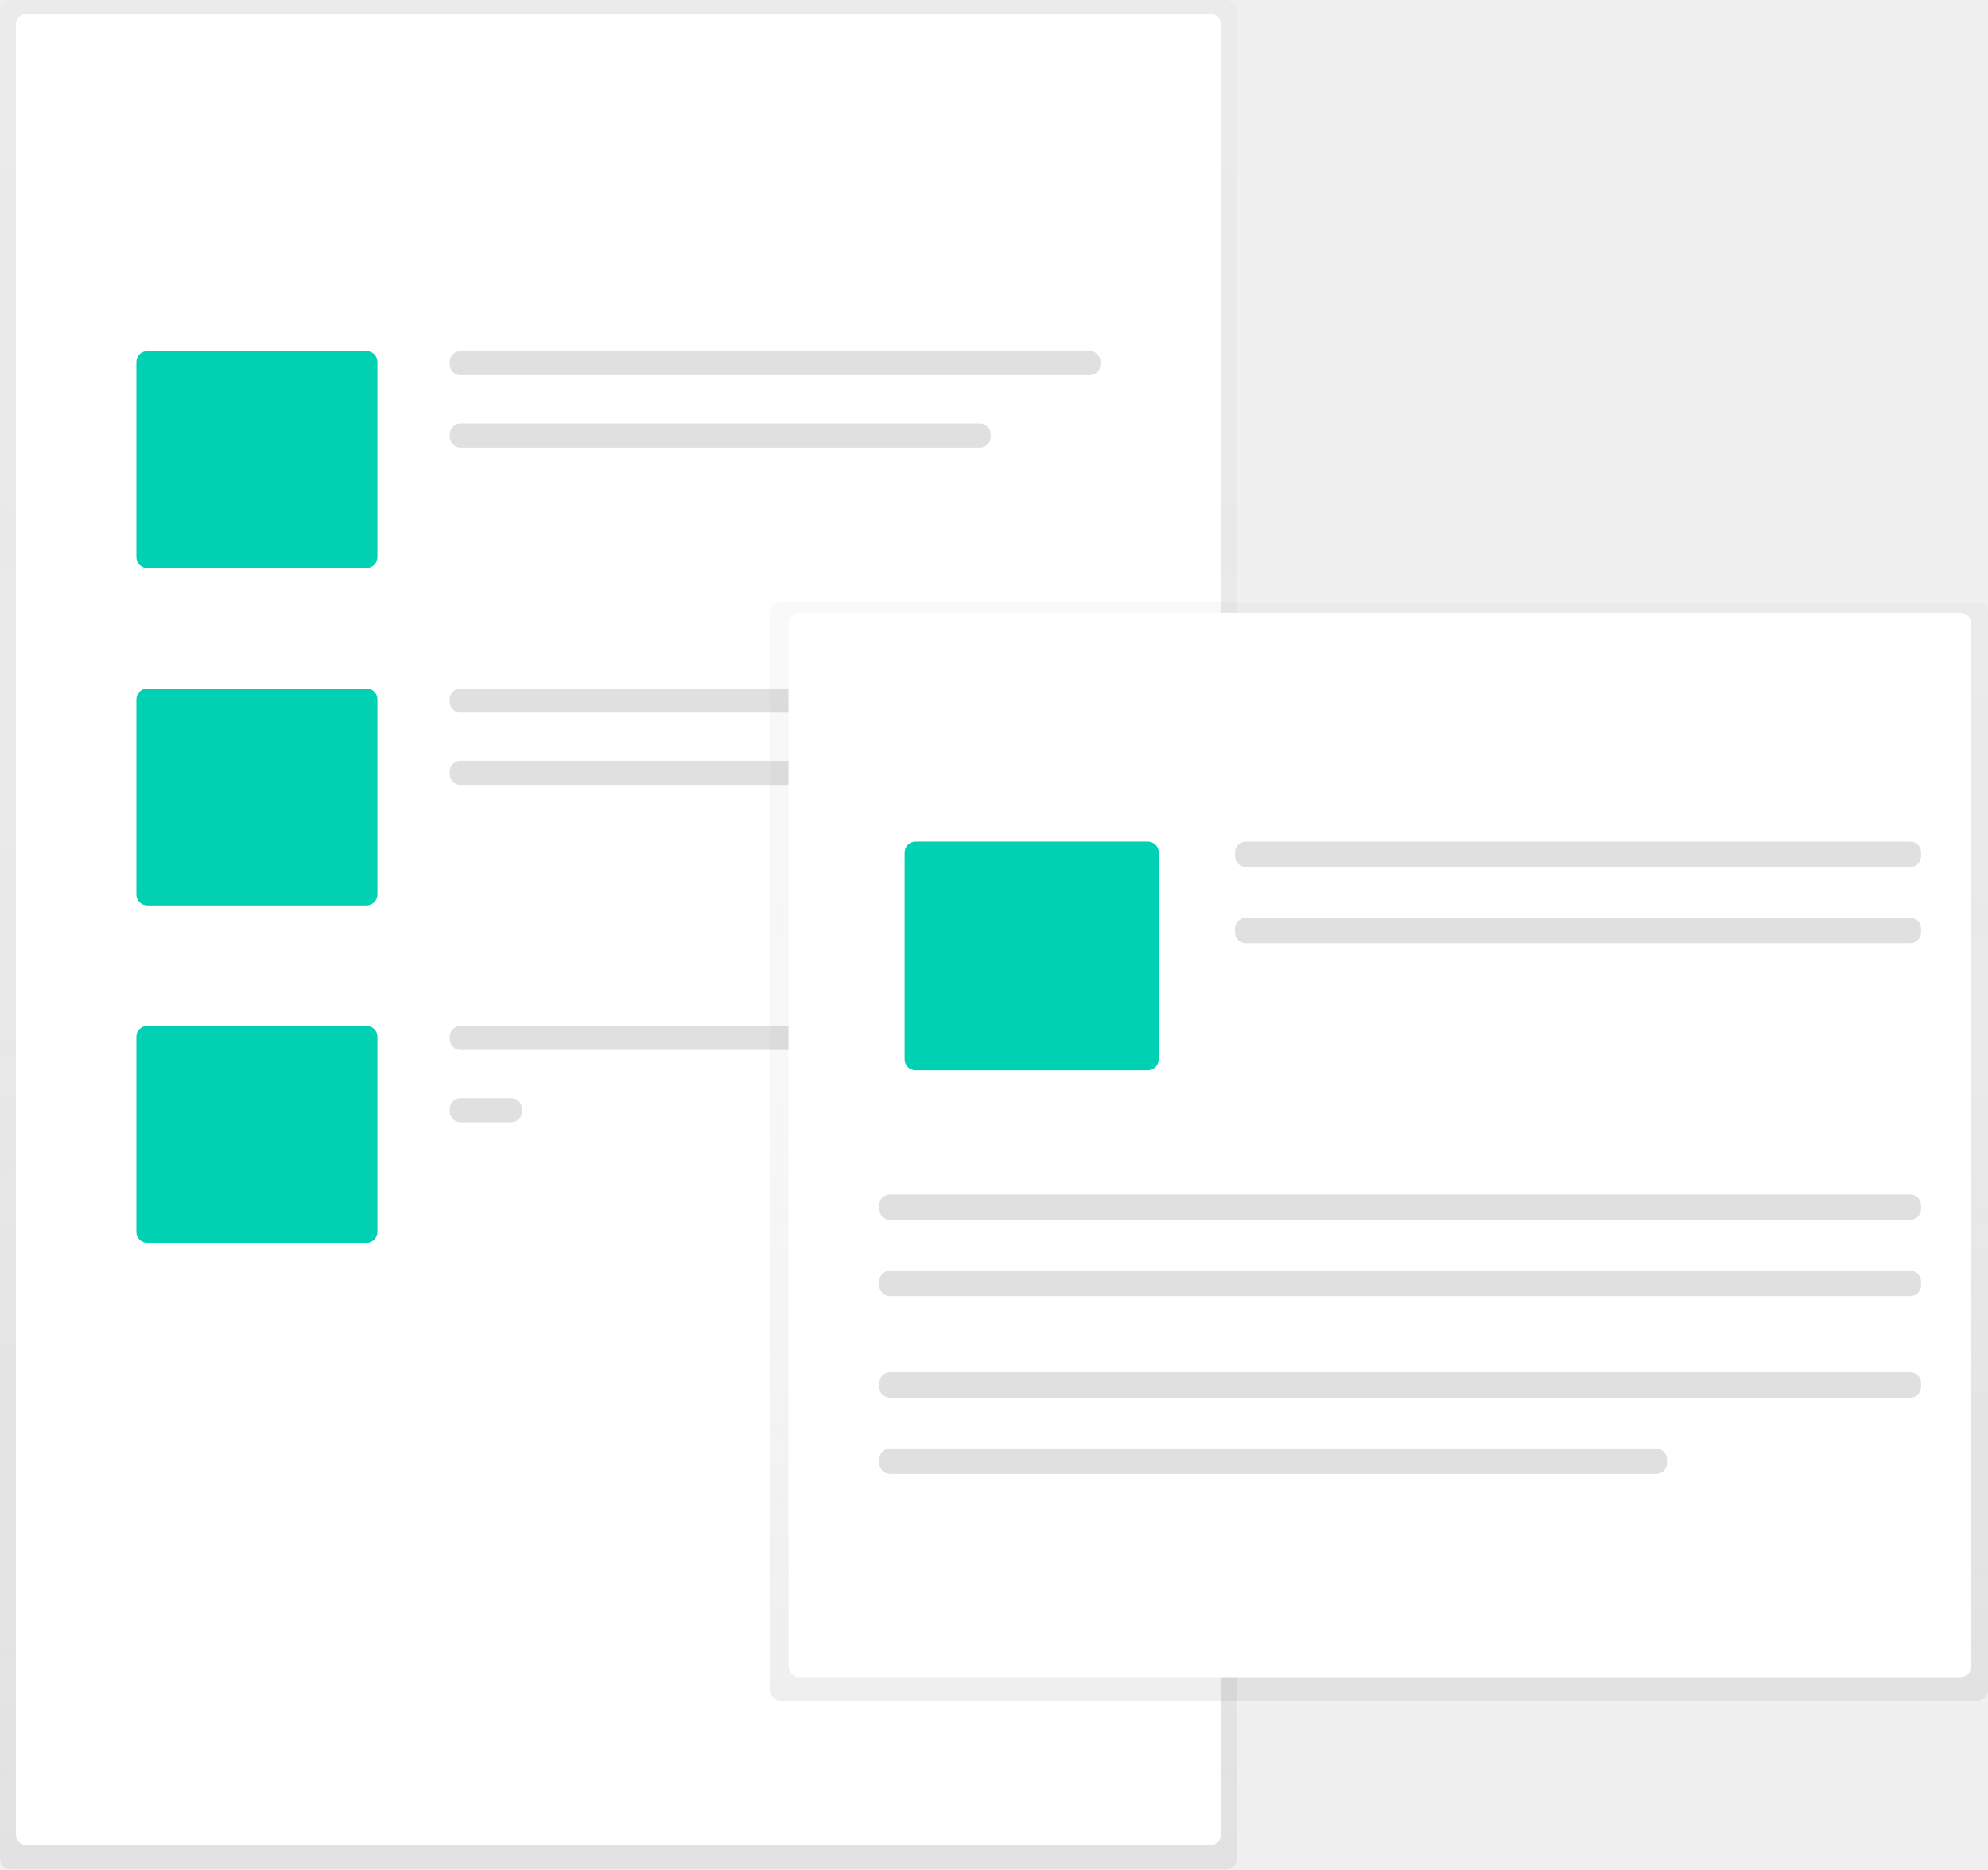
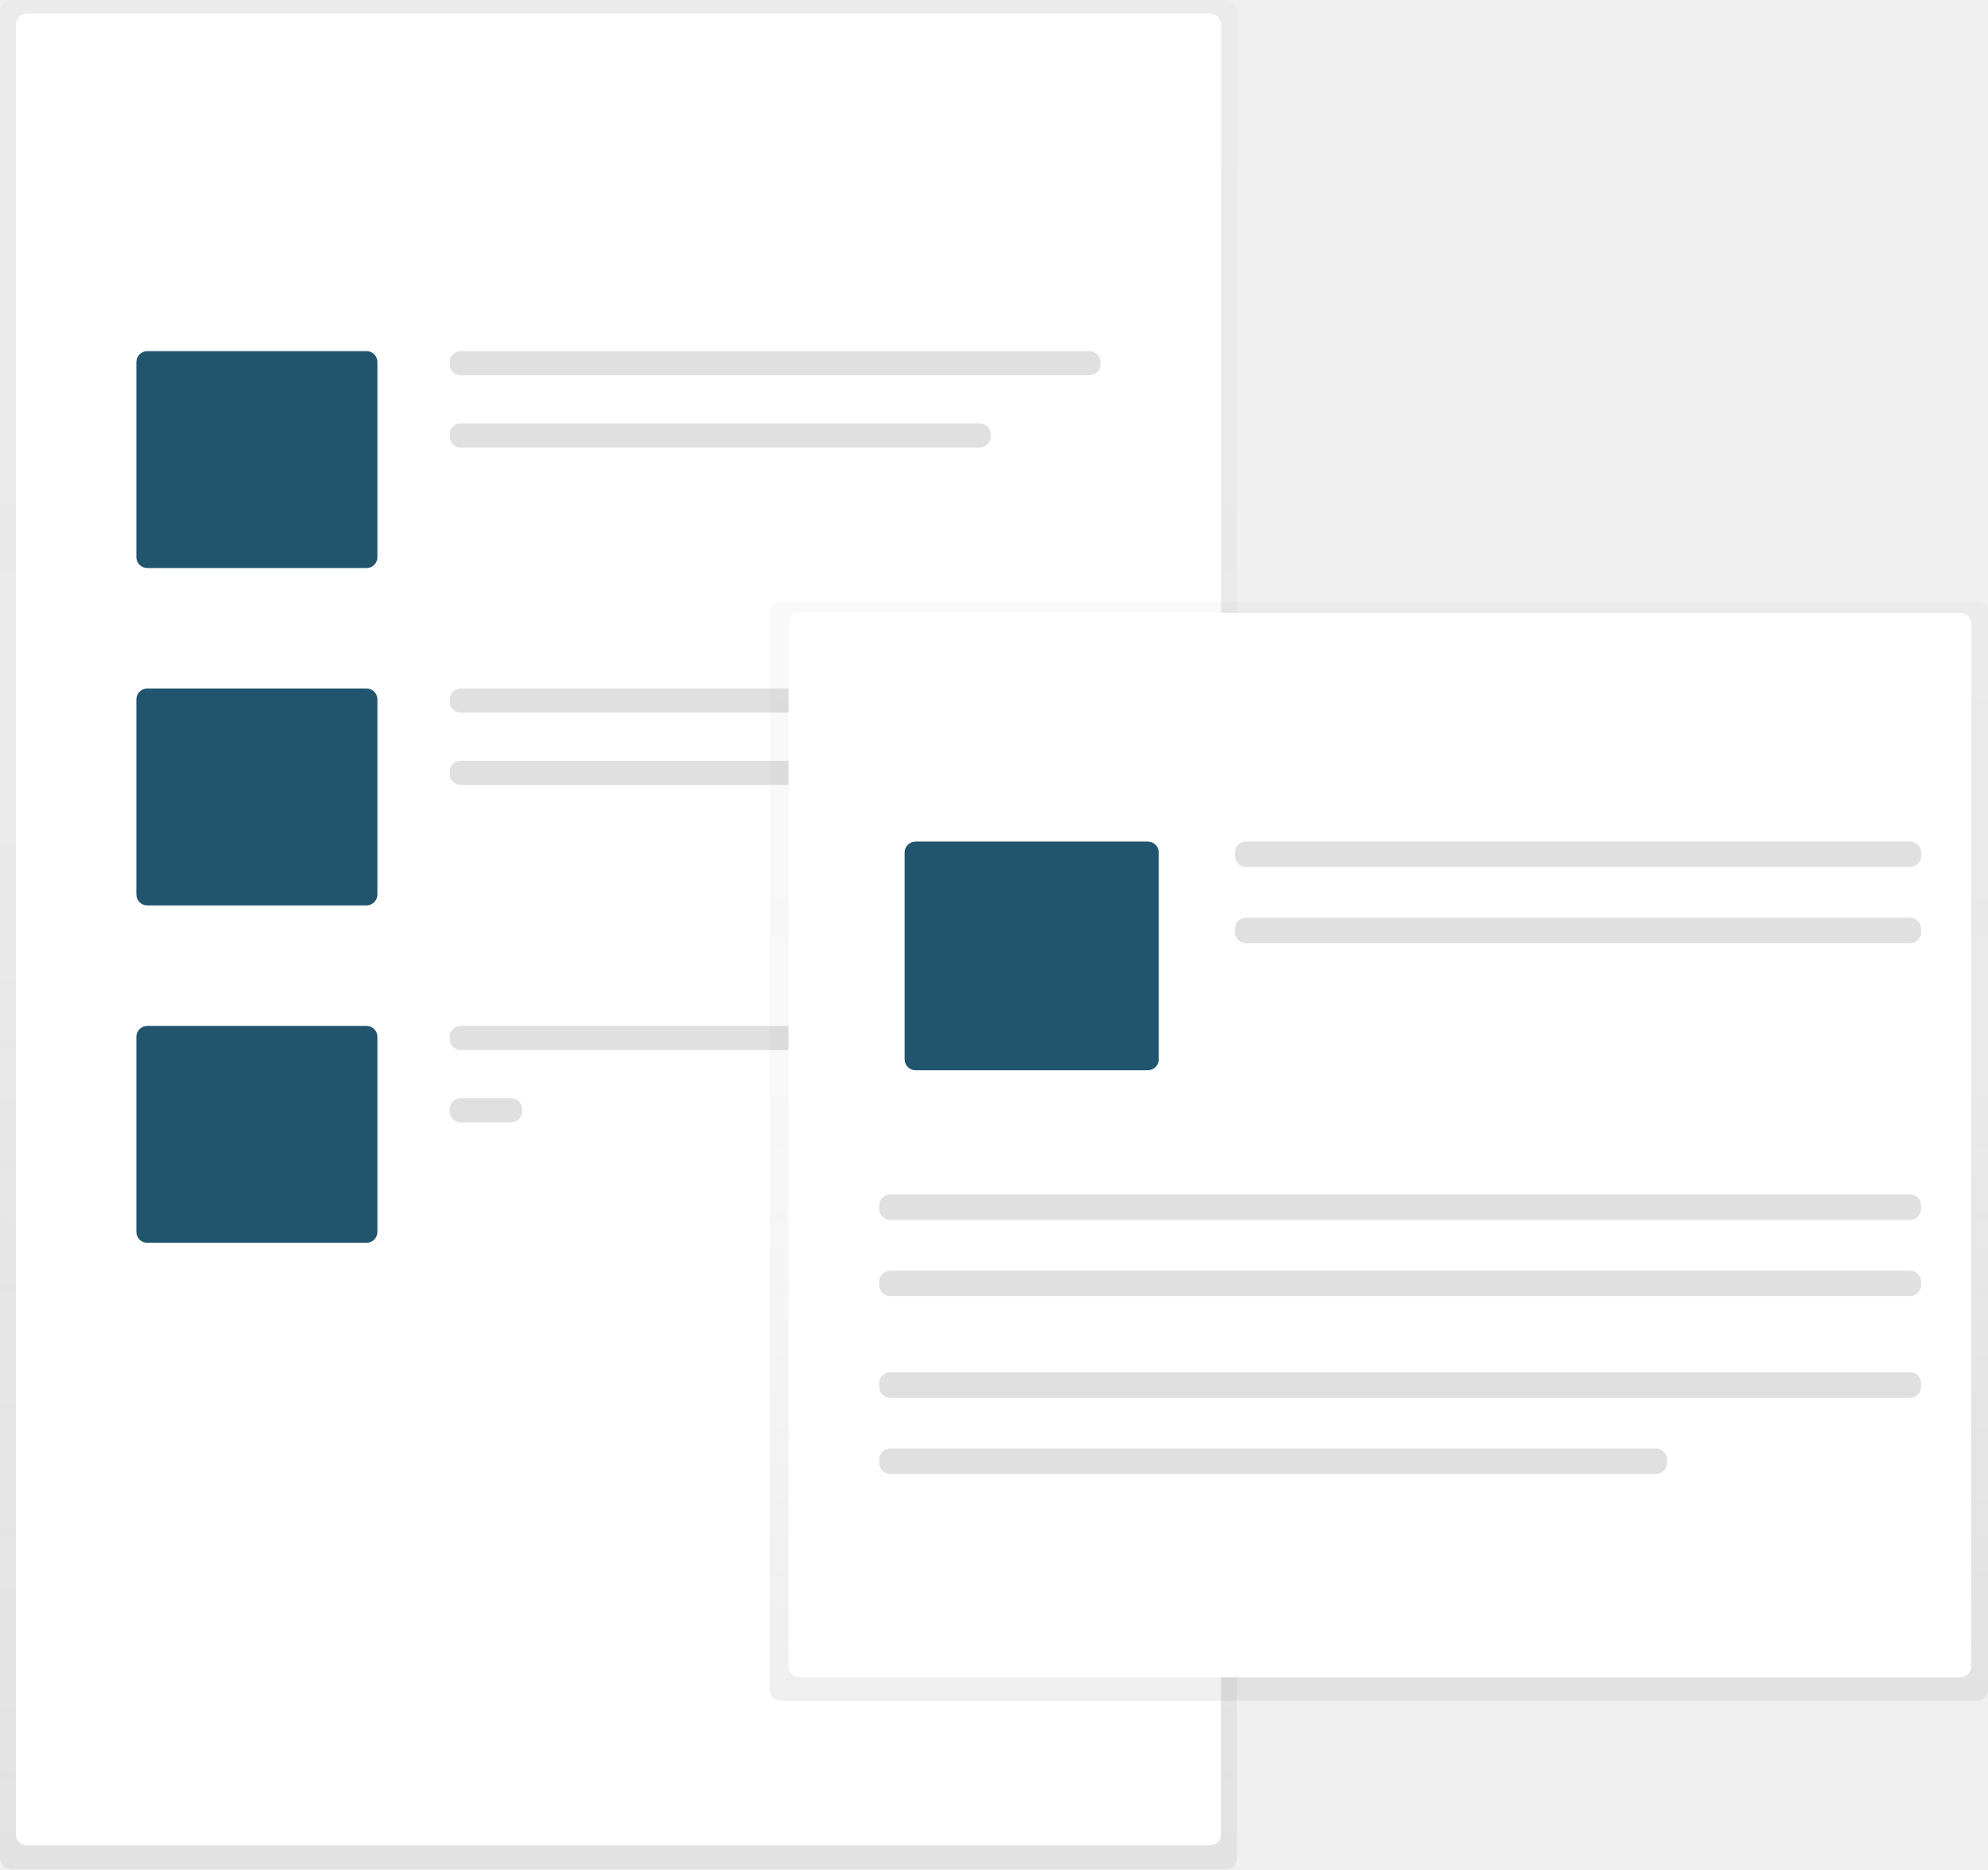
<svg xmlns="http://www.w3.org/2000/svg" xmlns:xlink="http://www.w3.org/1999/xlink" id="a06630f4-5a92-4acd-87f5-daab904272d6" data-name="Layer 1" width="822" height="773.08" viewBox="0 0 822 773.08">
  <defs>
    <linearGradient id="12db0703-a137-44d6-91a2-a2698744205c" x1="255.71" y1="773.08" x2="255.71" gradientUnits="userSpaceOnUse">
      <stop offset="0" stop-color="gray" stop-opacity="0.25" />
      <stop offset="0.54" stop-color="gray" stop-opacity="0.12" />
      <stop offset="1" stop-color="gray" stop-opacity="0.1" />
    </linearGradient>
    <linearGradient id="9c36067a-6324-4b3c-9cb6-e2cffff8588b" x1="570.12" y1="703.31" x2="570.12" y2="248.91" xlink:href="#12db0703-a137-44d6-91a2-a2698744205c" />
  </defs>
  <g opacity="0.5">
    <rect width="511.42" height="773.08" rx="4.5" ry="4.5" fill="url(#12db0703-a137-44d6-91a2-a2698744205c)" />
  </g>
  <rect x="6.56" y="5.68" width="498.31" height="757.43" rx="4.5" ry="4.5" fill="#fff" />
-   <rect x="56.39" y="145.21" width="99.66" height="89.7" rx="4.5" ry="4.5" fill="#00d1b2" />
+   <rect x="56.39" y="145.21" width="99.66" height="89.7" rx="4.5" ry="4.5" fill="#21546d" />
  <rect x="185.95" y="145.21" width="269.09" height="9.97" rx="4.48" ry="4.48" fill="#e0e0e0" />
  <rect x="185.95" y="175.1" width="223.69" height="9.97" rx="4.48" ry="4.48" fill="#e0e0e0" />
-   <rect x="56.39" y="284.73" width="99.66" height="89.7" rx="4.5" ry="4.5" fill="#00d1b2" />
+   <rect x="56.39" y="284.73" width="99.66" height="89.7" rx="4.5" ry="4.5" fill="#21546d" />
  <rect x="185.95" y="284.73" width="269.09" height="9.97" rx="4.48" ry="4.48" fill="#e0e0e0" />
  <rect x="185.95" y="314.63" width="269.09" height="9.97" rx="4.48" ry="4.48" fill="#e0e0e0" />
-   <rect x="56.39" y="424.26" width="99.66" height="89.7" rx="4.5" ry="4.5" fill="#00d1b2" />
+   <rect x="56.39" y="424.26" width="99.66" height="89.7" rx="4.5" ry="4.5" fill="#21546d" />
  <rect x="185.95" y="424.26" width="269.09" height="9.97" rx="4.48" ry="4.48" fill="#e0e0e0" />
  <rect x="185.95" y="454.16" width="29.9" height="9.97" rx="4.48" ry="4.48" fill="#e0e0e0" />
  <g opacity="0.5">
    <rect x="318.25" y="248.91" width="503.75" height="454.41" rx="4.5" ry="4.5" fill="url(#9c36067a-6324-4b3c-9cb6-e2cffff8588b)" />
  </g>
  <rect x="326.03" y="253.47" width="489.04" height="440.14" rx="4.5" ry="4.5" fill="#fff" />
-   <rect x="374.05" y="348.03" width="105.07" height="94.57" rx="4.5" ry="4.5" fill="#00d1b2" />
+   <rect x="374.05" y="348.03" width="105.07" height="94.57" rx="4.5" ry="4.5" fill="#21546d" />
  <rect x="510.64" y="348.03" width="283.7" height="10.51" rx="4.5" ry="4.5" fill="#e0e0e0" />
  <rect x="510.64" y="379.55" width="283.7" height="10.51" rx="4.5" ry="4.5" fill="#e0e0e0" />
  <rect x="363.54" y="493.97" width="430.8" height="10.51" rx="4.5" ry="4.5" fill="#e0e0e0" />
  <rect x="363.54" y="525.49" width="430.8" height="10.51" rx="4.5" ry="4.5" fill="#e0e0e0" />
  <rect x="363.54" y="567.52" width="430.8" height="10.51" rx="4.5" ry="4.5" fill="#e0e0e0" />
  <rect x="363.54" y="599.04" width="325.73" height="10.51" rx="4.5" ry="4.5" fill="#e0e0e0" />
</svg>
